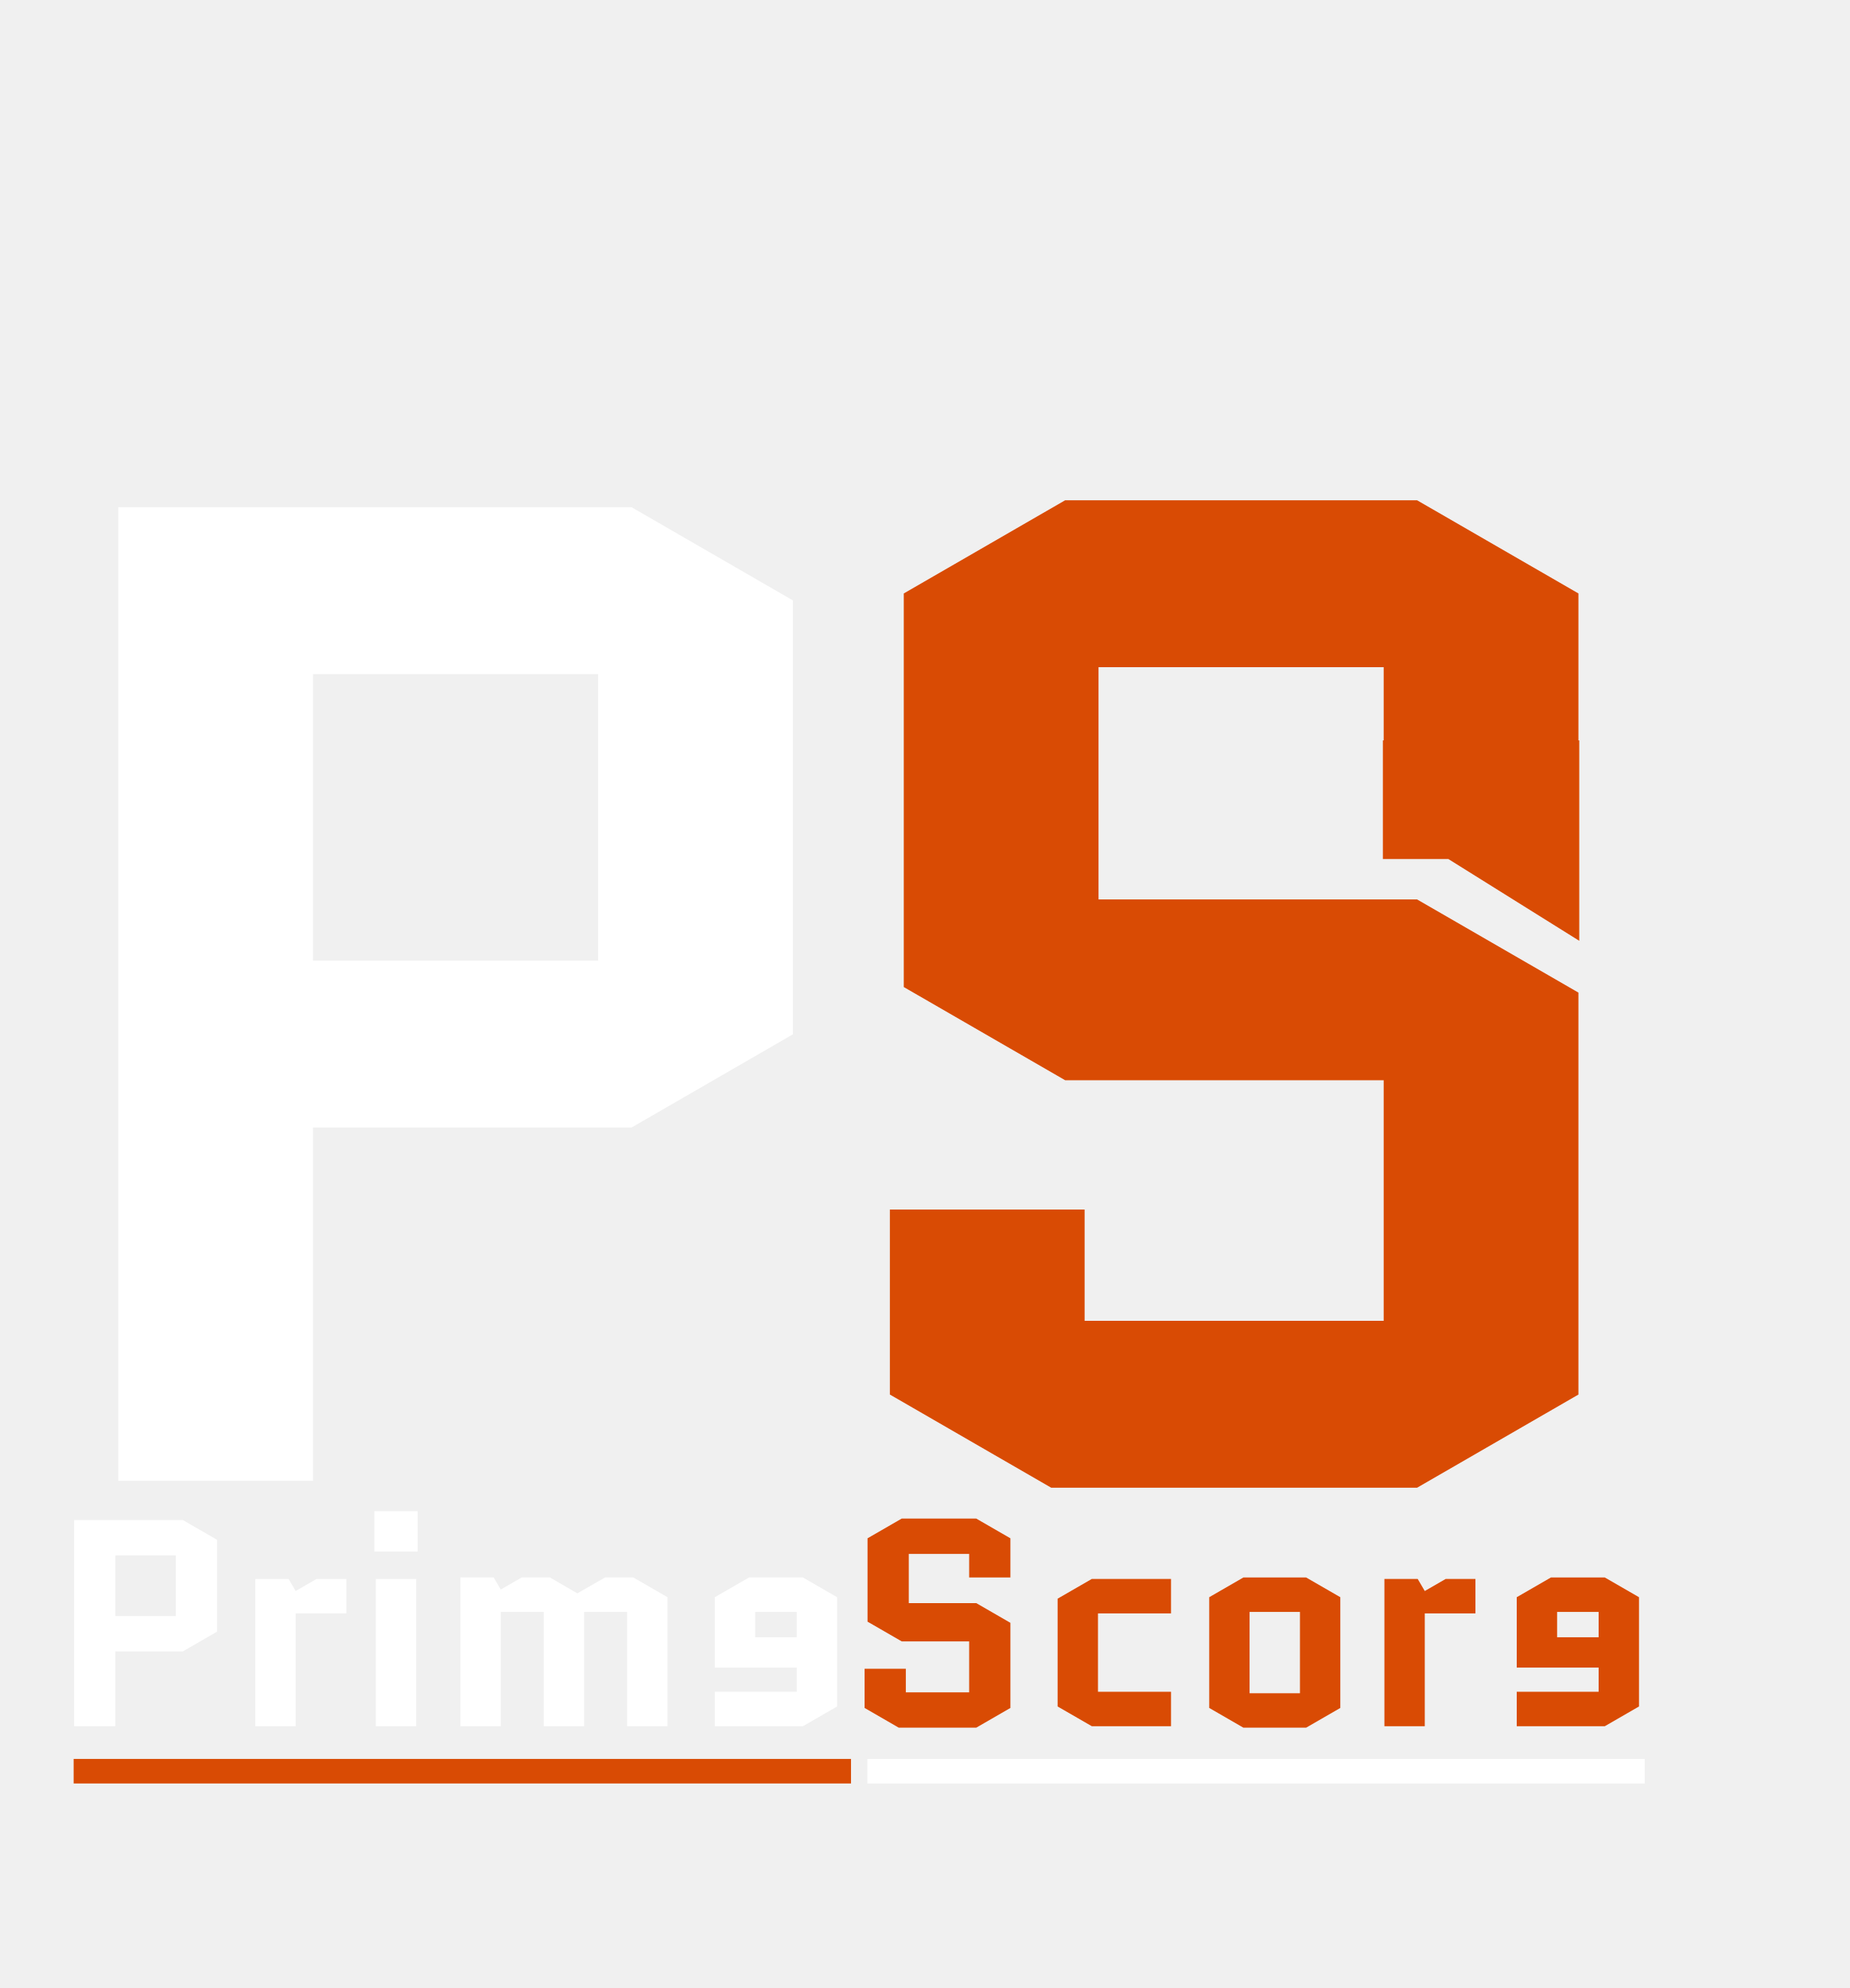
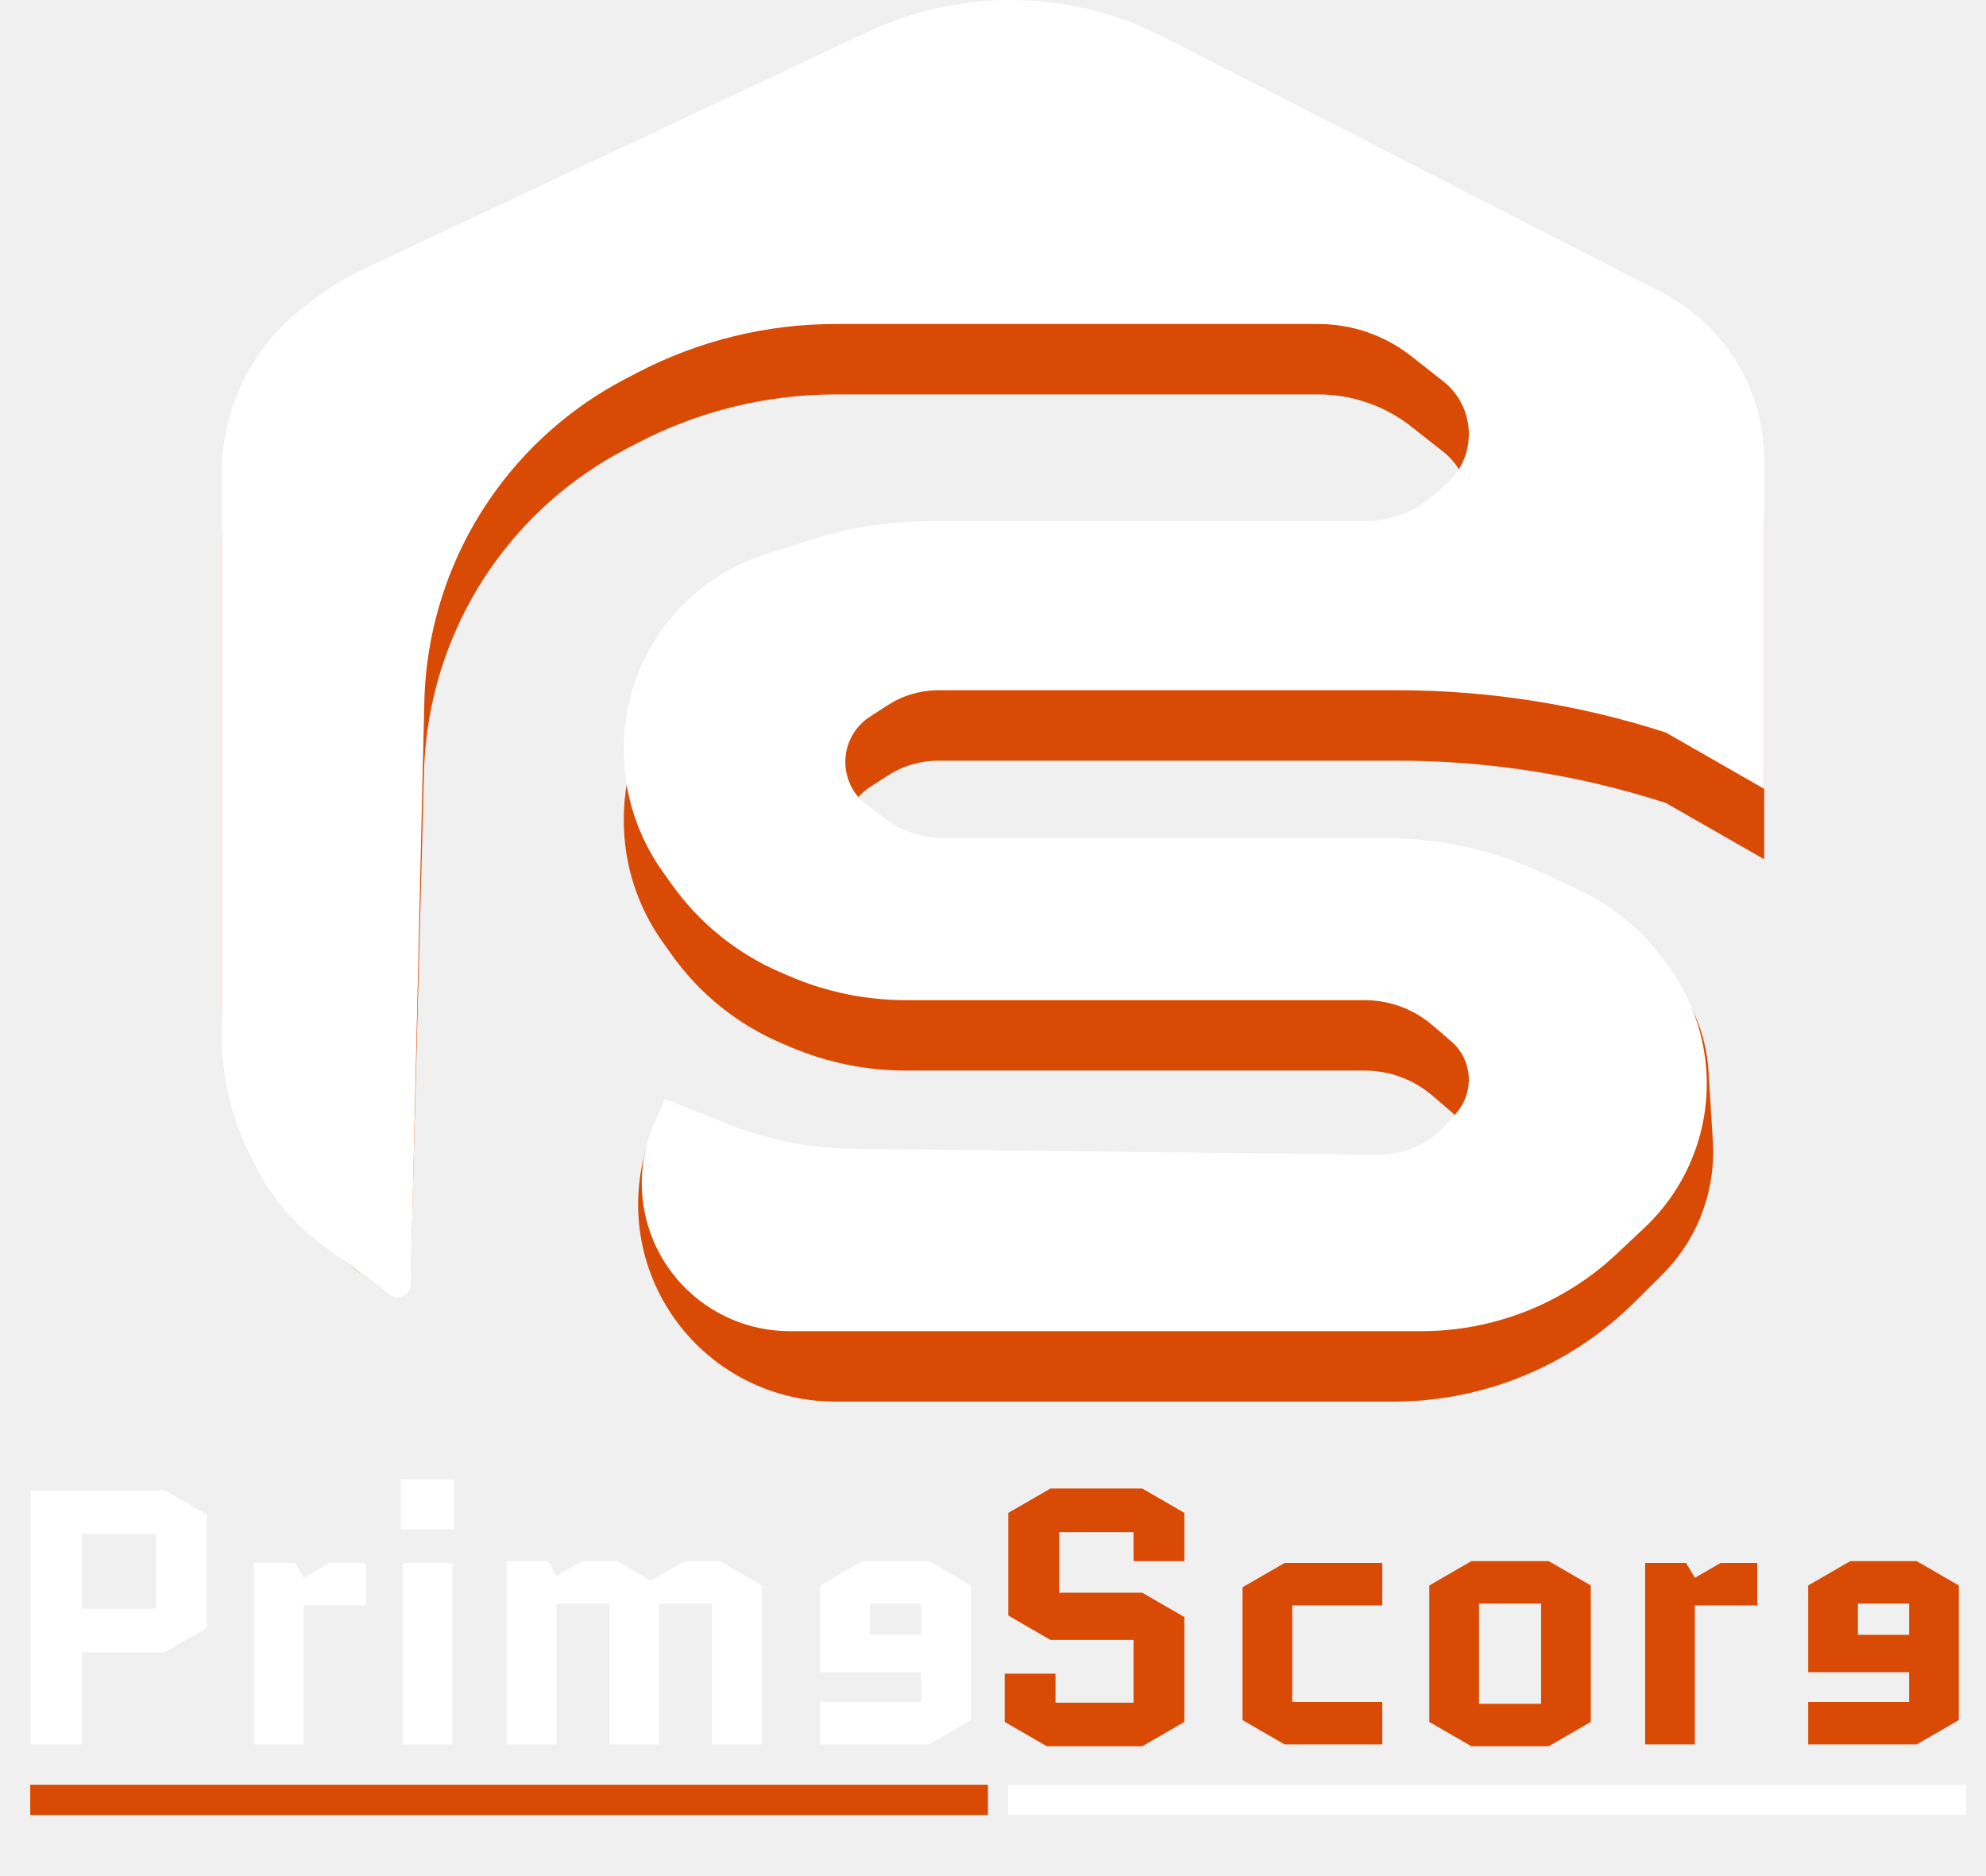
- <svg xmlns="http://www.w3.org/2000/svg" width="226" height="243" viewBox="0 0 226 243" fill="none">
-   <path d="M9.06 211V185.8H22.344L26.52 188.212V199.444L22.344 201.856H14.1V211H9.06ZM14.1 190.12V197.536H21.48V190.12H14.1ZM42.324 197.212H36.132V211H31.2V193H35.268L36.132 194.476L38.688 193H42.324V197.212ZM50.862 193V211H45.931V193H50.862ZM45.751 189.652V184.72H51.042V189.652H45.751ZM81.574 195.232V211H76.642V197.032H71.386V211H66.454V197.032H61.198V211H56.266V192.82H60.334L61.198 194.296L63.754 192.82H67.21L70.558 194.764L73.942 192.82H77.398L81.574 195.232Z" fill="white" />
-   <path d="M106.021 198.22V188.032L110.197 185.62H119.305L123.481 188.032V192.82H118.441V189.94H111.061V195.952H119.305L123.481 198.364V208.768L119.305 211.18H109.837L105.661 208.768V203.98H110.701V206.86H118.441V200.632H110.197L106.021 198.22ZM134.183 197.212V206.788H143.111V211H133.427L129.251 208.588V195.412L133.427 193H143.111V197.212H134.183ZM163.798 208.768L159.622 211.18H151.954L147.778 208.768V195.232L151.954 192.82H159.622L163.798 195.232V208.768ZM152.71 197.032V206.968H158.866V197.032H152.71ZM180.312 197.212H174.12V211H169.188V193H173.256L174.12 194.476L176.676 193H180.312V197.212Z" fill="#D94B04" />
-   <path d="M185.36 206.788V211H196.124L200.3 208.588V195.232L196.124 192.82H189.536L185.36 195.232V203.836H195.368V206.788H185.36ZM195.368 197.032V200.128H190.292V197.032H195.368Z" fill="#D94B04" />
-   <path d="M87.36 206.788V211H98.124L102.3 208.588V195.232L98.124 192.82H91.536L87.36 195.232V203.836H97.368V206.788H87.36ZM97.368 197.032V200.128H92.292V197.032H97.368Z" fill="white" />
-   <path d="M9 218V215H104V218H9Z" fill="#D94B04" />
-   <rect x="106" y="218" width="3" height="95" transform="rotate(-90 106 218)" fill="white" />
-   <path d="M14.45 181V62H77.18L96.9 73.39V126.43L77.18 137.82H38.25V181H14.45ZM38.25 82.4V117.42H73.1V82.4H38.25Z" fill="white" />
-   <path d="M110.45 120.65V72.54L130.17 61.15H173.18L192.9 72.54V95.15H169.1V81.55H134.25V109.94H173.18L192.9 121.33V170.46L173.18 181.85H128.47L108.75 170.46V147.85H132.55V161.45H169.1V132.04H130.17L110.45 120.65Z" fill="#D94B04" />
-   <path d="M187.5 96V105.076L179.915 100.336L178.577 99.5H174.5V96H187.5Z" stroke="#D94B04" stroke-width="11" />
+ <svg xmlns="http://www.w3.org/2000/svg" width="197" height="186" viewBox="0 0 197 186" fill="none">
+   <path d="M3.06 173V147.8H16.344L20.52 150.212V161.444L16.344 163.856H8.1V173H3.06ZM8.1 152.12V159.536H15.48V152.12H8.1ZM36.324 159.212H30.132V173H25.2V155H29.268L30.132 156.476L32.688 155H36.324V159.212ZM44.862 155V173H39.931V155H44.862ZM39.751 151.652V146.72H45.042V151.652H39.751ZM75.574 157.232V173H70.642V159.032H65.386V173H60.454V159.032H55.198V173H50.266V154.82H54.334L55.198 156.296L57.754 154.82H61.21L64.558 156.764L67.942 154.82H71.398L75.574 157.232Z" fill="white" />
+   <path d="M100.021 160.22V150.032L104.197 147.62H113.305L117.481 150.032V154.82H112.441V151.94H105.061V157.952H113.305L117.481 160.364V170.768L113.305 173.18H103.837L99.661 170.768V165.98H104.701V168.86H112.441V162.632H104.197L100.021 160.22ZM128.183 159.212V168.788H137.111V173H127.427L123.251 170.588V157.412L127.427 155H137.111V159.212H128.183ZM157.798 170.768L153.622 173.18H145.954L141.778 170.768V157.232L145.954 154.82H153.622L157.798 157.232V170.768ZM146.71 159.032V168.968H152.866V159.032H146.71ZM174.312 159.212H168.12V173H163.188V155H167.256L168.12 156.476L170.676 155H174.312V159.212Z" fill="#D94B04" />
+   <path d="M179.36 168.788V173H190.124L194.3 170.588V157.232L190.124 154.82H183.536L179.36 157.232V165.836H189.368V168.788H179.36ZM189.368 159.032V162.128H184.292V159.032H189.368Z" fill="#D94B04" />
+   <path d="M81.36 168.788V173H92.124L96.3 170.588V157.232L92.124 154.82H85.536L81.36 157.232V165.836H91.368V168.788H81.36ZM91.368 159.032V162.128H86.292V159.032H91.368Z" fill="white" />
+   <path d="M3 180L3 177H98V180H3Z" fill="#D94B04" />
+   <rect x="100" y="180" width="3" height="95" transform="rotate(-90 100 180)" fill="white" />
+   <mask id="path-6-inside-1_2032_61" fill="white">
+     <path d="M42.057 76.569L40.725 126.859C40.721 127.035 40.685 127.21 40.621 127.375C40.258 128.311 39.11 128.653 38.293 128.069L35.021 125.729C26.823 119.572 22 109.918 22 99.665V53.889C22 51.508 22.411 49.146 23.214 46.906C24.547 43.187 26.916 39.928 30.043 37.513L31.176 36.638C32.65 35.499 34.244 34.525 35.929 33.732L86.078 10.148C90.507 8.065 95.341 6.985 100.235 6.985C105.513 6.985 110.716 8.241 115.412 10.649L164.83 35.988C168.769 38.007 171.864 41.358 173.565 45.445C174.512 47.722 175 50.164 175 52.631V85.216L165.313 79.673C165.26 79.643 165.205 79.619 165.148 79.6C156.577 76.842 147.628 75.437 138.624 75.437H93.073C91.303 75.437 89.57 75.947 88.082 76.905L86.304 78.049C84.775 79.034 83.851 80.727 83.851 82.545C83.851 84.227 84.642 85.81 85.987 86.82L87.754 88.148C89.447 89.418 91.506 90.106 93.622 90.106H145.702L155.145 91.163C160.884 91.805 165.845 95.461 168.157 100.753C168.915 102.489 169.363 104.344 169.478 106.235L169.906 113.201C170.045 115.476 169.73 117.757 168.977 119.909C168.121 122.36 166.719 124.584 164.877 126.414L162.138 129.136C155.781 135.454 147.182 139 138.219 139H108.266H92.803H82.848C76.128 139 69.879 135.549 66.3 129.861C63.006 124.625 62.384 118.138 64.624 112.371L65.764 109.436C65.84 109.239 66.107 109.212 66.221 109.389L71.336 117.291C71.801 118.009 72.477 118.565 73.271 118.883C76.498 120.176 79.938 120.859 83.415 120.898L136.729 121.492C139.325 121.521 141.803 120.412 143.51 118.458L144.462 117.369C145.262 116.454 145.702 115.28 145.702 114.066C145.702 112.601 145.063 111.21 143.952 110.256L142.097 108.664C140.222 107.055 137.833 106.171 135.363 106.171H89.844C85.89 106.171 81.977 105.367 78.343 103.807L77.457 103.427C73.123 101.567 69.383 98.551 66.647 94.708L65.717 93.403C63.22 89.895 61.878 85.696 61.878 81.39V81.191C61.878 76.142 63.769 71.276 67.178 67.552C69.57 64.939 72.608 63.001 75.987 61.932L80.639 60.461C84.386 59.276 88.292 58.673 92.222 58.673H135.363C137.833 58.673 140.222 57.789 142.097 56.18L143.383 55.076C144.855 53.812 145.702 51.969 145.702 50.029C145.702 47.99 144.766 46.063 143.164 44.802L140.001 42.313C137.368 40.242 134.115 39.116 130.764 39.116H82.893C76.038 39.116 69.284 40.773 63.208 43.948L62.031 44.563C56.588 47.407 51.933 51.552 48.481 56.631C44.475 62.525 42.245 69.445 42.057 76.569Z" />
+   </mask>
+   <path d="M40.725 126.859L84.71 128.024L84.71 128.023L40.725 126.859ZM42.057 76.569L-1.928 75.404V75.405L42.057 76.569ZM62.031 44.563L82.405 83.562L82.405 83.562L62.031 44.563ZM63.208 43.948L42.834 4.949L42.834 4.949L63.208 43.948ZM140.001 42.313L112.794 76.894L112.794 76.894L140.001 42.313ZM143.164 44.802L170.37 10.221L170.37 10.221L143.164 44.802ZM143.383 55.076L172.039 88.465L172.04 88.465L143.383 55.076ZM142.097 56.18L113.44 22.791L113.44 22.791L142.097 56.18ZM80.639 60.461L67.373 18.509L67.373 18.509L80.639 60.461ZM75.987 61.932L89.252 103.885L89.252 103.885L75.987 61.932ZM65.717 93.403L101.56 67.882L101.56 67.882L65.717 93.403ZM66.647 94.708L30.804 120.229L30.804 120.229L66.647 94.708ZM77.457 103.427L94.809 62.993L94.809 62.993L77.457 103.427ZM78.343 103.807L60.992 144.241L60.992 144.241L78.343 103.807ZM142.097 108.664L170.753 75.276L170.753 75.276L142.097 108.664ZM143.952 110.256L172.608 76.868L172.608 76.868L143.952 110.256ZM144.462 117.369L111.33 88.416L111.33 88.416L144.462 117.369ZM143.51 118.458L176.643 147.411L176.643 147.41L143.51 118.458ZM136.729 121.492L137.22 77.495H137.22L136.729 121.492ZM83.415 120.898L82.924 164.895H82.924L83.415 120.898ZM162.138 129.136L193.154 160.345L193.154 160.345L162.138 129.136ZM164.877 126.414L133.861 95.205L133.861 95.205L164.877 126.414ZM155.145 91.163L150.25 134.89L150.25 134.89L155.145 91.163ZM145.702 90.106L150.597 46.379L148.157 46.106H145.702V90.106ZM87.754 88.148L61.332 123.331L61.332 123.331L87.754 88.148ZM85.987 86.82L112.409 51.637L112.409 51.637L85.987 86.82ZM86.304 78.049L62.488 41.052L62.488 41.052L86.304 78.049ZM88.082 76.905L111.897 113.902L111.897 113.902L88.082 76.905ZM165.313 79.673L143.457 117.861L143.461 117.863L165.313 79.673ZM175 85.216L153.148 123.406L219 161.086V85.216H175ZM164.83 35.988L144.755 75.141L144.755 75.141L164.83 35.988ZM115.412 10.649L135.488 -28.504L135.488 -28.504L115.412 10.649ZM86.078 10.148L67.353 -29.669L67.353 -29.669L86.078 10.148ZM35.929 33.732L17.204 -6.084L17.204 -6.084L35.929 33.732ZM31.176 36.638L4.278 1.816L4.278 1.816L31.176 36.638ZM30.043 37.513L56.94 72.334L56.94 72.334L30.043 37.513ZM35.021 125.729L8.599 160.912L9.008 161.219L9.424 161.517L35.021 125.729ZM38.293 128.069L63.89 92.281L63.89 92.281L38.293 128.069ZM71.336 117.291L34.399 141.2L34.399 141.2L71.336 117.291ZM66.221 109.389L103.158 85.48L103.158 85.48L66.221 109.389ZM65.764 109.436L24.749 93.506L24.749 93.506L65.764 109.436ZM64.624 112.371L105.639 128.301L105.639 128.301L64.624 112.371ZM169.906 113.201L125.988 115.894V115.894L169.906 113.201ZM169.478 106.235L213.396 103.542L213.396 103.541L169.478 106.235ZM66.3 129.861L103.542 106.429L103.542 106.429L66.3 129.861ZM73.271 118.883L56.911 159.729L56.911 159.729L73.271 118.883ZM40.621 127.375L-0.394 111.445L-0.394 111.445L40.621 127.375ZM23.214 46.906L-18.205 32.057L-18.205 32.057L23.214 46.906ZM173.565 45.445L214.188 28.541L214.188 28.541L173.565 45.445ZM165.148 79.6L178.631 37.717L178.628 37.716L165.148 79.6ZM168.157 100.753L208.476 83.137V83.137L168.157 100.753ZM67.178 67.552L34.723 37.842L34.723 37.842L67.178 67.552ZM48.481 56.631L12.091 31.898L12.091 31.898L48.481 56.631ZM168.977 119.909L210.513 134.427L210.513 134.427L168.977 119.909ZM40.725 126.859L84.71 128.023L86.041 77.734L42.057 76.569L-1.928 75.405L-3.259 125.694L40.725 126.859ZM62.031 44.563L82.405 83.562L83.582 82.946L63.208 43.948L42.834 4.949L41.656 5.564L62.031 44.563ZM82.893 39.116V83.116H130.764V39.116V-4.884H82.893V39.116ZM140.001 42.313L112.794 76.894L115.957 79.382L143.164 44.802L170.37 10.221L167.207 7.733L140.001 42.313ZM143.383 55.076L114.726 21.688L113.44 22.791L142.097 56.18L170.753 89.569L172.039 88.465L143.383 55.076ZM135.363 58.673V14.673H92.222V58.673V102.673H135.363V58.673ZM80.639 60.461L67.373 18.509L62.721 19.98L75.987 61.932L89.252 103.885L93.904 102.414L80.639 60.461ZM61.878 81.191H17.878V81.39H61.878H105.878V81.191H61.878ZM65.717 93.403L29.875 118.923L30.804 120.229L66.647 94.708L102.489 69.188L101.56 67.882L65.717 93.403ZM77.457 103.427L60.105 143.861L60.992 144.241L78.343 103.807L95.695 63.373L94.809 62.993L77.457 103.427ZM89.844 106.171V150.171H135.363V106.171V62.171H89.844V106.171ZM142.097 108.664L113.44 142.053L115.295 143.645L143.952 110.256L172.608 76.868L170.753 75.276L142.097 108.664ZM144.462 117.369L111.33 88.416L110.378 89.506L143.51 118.458L176.643 147.41L177.595 146.321L144.462 117.369ZM136.729 121.492L137.22 77.495L83.905 76.901L83.415 120.898L82.924 164.895L136.239 165.489L136.729 121.492ZM82.848 139V183H92.803V139V95H82.848V139ZM92.803 139V183H108.266V139V95H92.803V139ZM108.266 139V183H138.219V139V95H108.266V139ZM162.138 129.136L193.154 160.345L195.893 157.624L164.877 126.414L133.861 95.205L131.123 97.927L162.138 129.136ZM155.145 91.163L160.04 47.436L150.597 46.379L145.702 90.106L140.807 133.832L150.25 134.89L155.145 91.163ZM145.702 90.106V46.106H93.622V90.106V134.106H145.702V90.106ZM87.754 88.148L114.177 52.965L112.409 51.637L85.987 86.82L59.565 122.003L61.332 123.331L87.754 88.148ZM86.304 78.049L110.119 115.047L111.897 113.902L88.082 76.905L64.266 39.907L62.488 41.052L86.304 78.049ZM93.073 75.437V119.437H138.624V75.437V31.437H93.073V75.437ZM165.313 79.673L143.461 117.863L153.148 123.406L175 85.216L196.852 47.026L187.164 41.483L165.313 79.673ZM175 85.216H219V52.631H175H131V85.216H175ZM164.83 35.988L184.906 -3.166L135.488 -28.504L115.412 10.649L95.337 49.803L144.755 75.141L164.83 35.988ZM86.078 10.148L67.353 -29.669L17.204 -6.084L35.929 33.732L54.654 73.549L104.803 49.964L86.078 10.148ZM31.176 36.638L4.278 1.816L3.145 2.692L30.043 37.513L56.94 72.334L58.074 71.459L31.176 36.638ZM22 53.889H-22V99.665H22H66V53.889H22ZM35.021 125.729L9.424 161.517L12.696 163.857L38.293 128.069L63.89 92.281L60.618 89.94L35.021 125.729ZM71.336 117.291L108.274 93.382L103.158 85.48L66.221 109.389L29.284 133.298L34.399 141.2L71.336 117.291ZM65.764 109.436L24.749 93.506L23.608 96.442L64.624 112.371L105.639 128.301L106.779 125.365L65.764 109.436ZM169.906 113.201L213.823 110.508L213.396 103.542L169.478 106.235L125.561 108.928L125.988 115.894L169.906 113.201ZM64.624 112.371L23.608 96.442C16.328 115.187 18.35 136.272 29.058 153.292L66.3 129.861L103.542 106.429C107.662 112.977 108.44 121.089 105.639 128.301L64.624 112.371ZM73.271 118.883L89.63 78.038C97.282 81.102 103.795 86.463 108.273 93.382L71.336 117.291L34.399 141.2C39.807 149.555 47.672 156.028 56.911 159.729L73.271 118.883ZM38.293 128.069L12.696 163.857C36.876 181.152 70.874 171.015 81.637 143.304L40.621 127.375L-0.394 111.445C9.641 85.606 41.343 76.154 63.89 92.281L38.293 128.069ZM22 99.665H-22C-22 123.757 -10.665 146.445 8.599 160.912L35.021 125.729L61.444 90.546C64.312 92.7 66 96.078 66 99.665H22ZM23.214 46.906L-18.205 32.057C-20.716 39.062 -22 46.447 -22 53.889H22H66C66 56.569 65.537 59.23 64.633 61.754L23.214 46.906ZM30.043 37.513L3.145 2.692C-6.629 10.242 -14.037 20.431 -18.205 32.057L23.214 46.906L64.633 61.754C63.131 65.943 60.462 69.614 56.94 72.334L30.043 37.513ZM35.929 33.732L17.204 -6.084C12.621 -3.929 8.287 -1.28 4.278 1.816L31.176 36.638L58.074 71.459C57.014 72.278 55.867 72.979 54.654 73.549L35.929 33.732ZM100.235 6.985V-37.015C88.867 -37.015 77.64 -34.507 67.353 -29.669L86.078 10.148L104.803 49.964C103.374 50.636 101.814 50.985 100.235 50.985V6.985ZM115.412 10.649L135.488 -28.504C124.578 -34.098 112.495 -37.015 100.235 -37.015V6.985V50.985C98.532 50.985 96.853 50.58 95.337 49.803L115.412 10.649ZM173.565 45.445L214.188 28.541C208.487 14.84 198.111 3.605 184.906 -3.166L164.83 35.988L144.755 75.141C139.427 72.409 135.241 67.877 132.941 62.349L173.565 45.445ZM175 52.631H219C219 44.362 217.365 36.175 214.188 28.541L173.565 45.445L132.941 62.349C131.66 59.269 131 55.967 131 52.631H175ZM165.148 79.6L151.665 121.484C148.816 120.567 146.064 119.354 143.457 117.861L165.313 79.673L187.169 41.485C184.456 39.933 181.595 38.671 178.631 37.717L165.148 79.6ZM138.624 75.437V119.437C143.052 119.437 147.453 120.128 151.667 121.485L165.148 79.6L178.628 37.716C165.701 33.556 152.204 31.437 138.624 31.437V75.437ZM88.082 76.905L111.897 113.902C106.284 117.516 99.749 119.437 93.073 119.437V75.437V31.437C82.857 31.437 72.856 34.378 64.266 39.907L88.082 76.905ZM83.851 82.545H127.851C127.851 95.689 121.172 107.932 110.119 115.047L86.304 78.049L62.488 41.052C48.378 50.135 39.851 65.765 39.851 82.545H83.851ZM85.987 86.82L112.409 51.637C122.131 58.938 127.851 70.387 127.851 82.545H83.851H39.851C39.851 98.066 47.154 112.683 59.565 122.003L85.987 86.82ZM93.622 90.106V46.106C101.036 46.106 108.249 48.513 114.177 52.964L87.754 88.148L61.332 123.331C70.645 130.324 81.976 134.106 93.622 134.106V90.106ZM168.157 100.753L208.476 83.137C199.869 63.437 181.405 49.828 160.04 47.436L155.145 91.163L150.25 134.89C140.364 133.783 131.82 127.485 127.837 118.37L168.157 100.753ZM168.157 100.753L127.837 118.37C126.531 115.38 125.761 112.184 125.561 108.928L169.478 106.235L213.396 103.541C212.964 96.504 211.299 89.598 208.476 83.137L168.157 100.753ZM82.848 139V95C91.252 95 99.067 99.316 103.542 106.429L66.3 129.861L29.058 153.292C40.691 171.781 61.004 183 82.848 183V139ZM66.221 109.389L103.158 85.48C83.535 55.164 37.823 59.844 24.749 93.506L65.764 109.436L106.779 125.366C93.858 158.635 48.679 163.26 29.284 133.298L66.221 109.389ZM83.415 120.898L83.905 76.901C85.867 76.922 87.809 77.308 89.63 78.038L73.271 118.883L56.911 159.729C65.188 163.044 74.008 164.796 82.924 164.895L83.415 120.898ZM143.51 118.458L110.378 89.505C117.138 81.769 126.947 77.38 137.22 77.495L136.729 121.492L136.239 165.489C151.703 165.662 166.467 159.055 176.643 147.411L143.51 118.458ZM145.702 114.066H101.702C101.702 104.632 105.123 95.519 111.33 88.416L144.462 117.369L177.595 146.321C185.4 137.388 189.702 125.928 189.702 114.066H145.702ZM143.952 110.256L115.295 143.645C106.667 136.24 101.702 125.436 101.702 114.066H145.702H189.702C189.702 99.767 183.459 86.181 172.608 76.868L143.952 110.256ZM135.363 106.171V150.171C127.32 150.171 119.543 147.291 113.44 142.053L142.097 108.664L170.753 75.276C160.901 66.82 148.347 62.171 135.363 62.171V106.171ZM78.343 103.807L60.992 144.241C70.108 148.154 79.924 150.171 89.844 150.171V106.171V62.171C91.856 62.171 93.847 62.58 95.695 63.373L78.343 103.807ZM66.647 94.708L30.804 120.229C38.22 130.644 48.356 138.819 60.105 143.861L77.457 103.427L94.809 62.993C97.889 64.315 100.546 66.457 102.489 69.187L66.647 94.708ZM61.878 81.39H17.878C17.878 94.844 22.071 107.964 29.875 118.923L65.717 93.403L101.56 67.882C104.368 71.826 105.878 76.548 105.878 81.39H61.878ZM67.178 67.552L34.723 37.842C23.888 49.678 17.878 65.144 17.878 81.191H61.878H105.878C105.878 87.141 103.649 92.874 99.632 97.263L67.178 67.552ZM75.987 61.932L62.721 19.98C51.983 23.375 42.328 29.535 34.723 37.842L67.178 67.552L99.632 97.263C96.813 100.342 93.233 102.626 89.252 103.885L75.987 61.932ZM92.222 58.673V14.673C83.792 14.673 75.411 15.967 67.373 18.509L80.639 60.461L93.904 102.414C93.36 102.586 92.793 102.673 92.222 102.673V58.673ZM142.097 56.18L113.44 22.791C119.543 17.553 127.32 14.673 135.363 14.673V58.673V102.673C148.347 102.673 160.901 98.025 170.753 89.568L142.097 56.18ZM145.702 50.029H101.702C101.702 39.135 106.459 28.783 114.726 21.688L143.383 55.076L172.04 88.465C183.251 78.842 189.702 64.804 189.702 50.029H145.702ZM143.164 44.802L115.957 79.382C106.956 72.301 101.702 61.482 101.702 50.029H145.702H189.702C189.702 34.498 182.576 19.825 170.37 10.221L143.164 44.802ZM130.764 39.116V83.116C124.246 83.116 117.917 80.924 112.794 76.894L140.001 42.313L167.207 7.733C156.818 -0.441 143.983 -4.884 130.764 -4.884V39.116ZM63.208 43.948L83.582 82.946C83.37 83.058 83.133 83.116 82.893 83.116V39.116V-4.884C68.942 -4.884 55.199 -1.511 42.834 4.949L63.208 43.948ZM48.481 56.631L84.872 81.364C84.243 82.289 83.396 83.044 82.405 83.562L62.031 44.563L41.657 5.564C29.78 11.769 19.623 20.816 12.091 31.898L48.481 56.631ZM164.877 126.414L195.893 157.624C202.459 151.098 207.458 143.166 210.513 134.427L168.977 119.909L127.442 105.391C128.783 101.553 130.978 98.07 133.861 95.205L164.877 126.414ZM42.057 76.569L86.041 77.734C86.007 79.031 85.601 80.291 84.872 81.364L48.481 56.631L12.091 31.898C3.349 44.759 -1.516 59.859 -1.928 75.404L42.057 76.569ZM138.219 139V183C158.804 183 178.553 174.856 193.154 160.345L162.138 129.136L131.123 97.927C133.009 96.052 135.56 95 138.219 95V139ZM168.977 119.909L210.513 134.427C213.195 126.753 214.321 118.622 213.823 110.508L169.906 113.201L125.988 115.894C125.77 112.331 126.264 108.76 127.442 105.391L168.977 119.909ZM40.725 126.859L-3.259 125.694C-3.13 120.815 -2.161 115.995 -0.394 111.445L40.621 127.375L81.636 143.304C83.532 138.425 84.571 133.255 84.71 128.024L40.725 126.859Z" fill="#D94B04" mask="url(#path-6-inside-1_2032_61)" />
+   <mask id="path-8-inside-2_2032_61" fill="white">
+     <path d="M42.091 69.615L40.745 127.391C40.729 128.039 40.237 128.576 39.593 128.647C39.27 128.683 38.945 128.596 38.683 128.403L32.036 123.514C29.184 121.415 26.869 118.671 25.281 115.505L24.828 114.601C22.968 110.895 22 106.805 22 102.659V46.904C22 44.523 22.411 42.161 23.214 39.921C24.547 36.202 26.916 32.943 30.043 30.528L31.176 29.653C32.65 28.514 34.244 27.54 35.929 26.747L86.078 3.163C90.507 1.08 95.341 0 100.235 0C105.513 0 110.716 1.256 115.412 3.664L164.83 29.003C168.769 31.022 171.864 34.373 173.565 38.46C174.512 40.737 175 43.179 175 45.646V78.231L165.313 72.688C165.26 72.658 165.205 72.634 165.148 72.615C156.577 69.857 147.628 68.452 138.624 68.452H93.073C91.303 68.452 89.57 68.962 88.082 69.92L86.304 71.064C84.775 72.049 83.851 73.742 83.851 75.56C83.851 77.242 84.642 78.825 85.987 79.835L87.754 81.163C89.447 82.433 91.506 83.121 93.622 83.121H137.468C142.89 83.121 148.245 84.321 153.148 86.636L156.687 88.306C160.154 89.943 163.135 92.457 165.332 95.6L165.762 96.216C168.067 99.513 169.303 103.439 169.303 107.462C169.303 112.878 167.065 118.054 163.119 121.763L160.385 124.333C155.135 129.268 148.202 132.015 140.997 132.015H108.266H92.803H78.335C74.322 132.015 70.483 130.371 67.714 127.466C63.677 123.231 62.541 117.003 64.824 111.616L65.875 109.134C65.915 109.04 66.023 108.995 66.118 109.033L72.05 111.41L72.251 111.49C76.153 113.053 80.31 113.878 84.513 113.925L136.729 114.507C139.325 114.536 141.803 113.427 143.51 111.473L144.462 110.384C145.262 109.469 145.702 108.295 145.702 107.081C145.702 105.616 145.063 104.225 143.952 103.272L142.097 101.679C140.222 100.07 137.833 99.186 135.363 99.186H89.844C85.89 99.186 81.977 98.382 78.343 96.822L77.457 96.442C73.123 94.582 69.383 91.566 66.647 87.723L65.717 86.418C63.22 82.91 61.878 78.711 61.878 74.405V74.206C61.878 69.157 63.769 64.291 67.178 60.567C69.57 57.954 72.608 56.016 75.987 54.947L80.639 53.476C84.386 52.291 88.292 51.688 92.222 51.688H135.363C137.833 51.688 140.222 50.804 142.097 49.195L143.383 48.091C144.855 46.828 145.702 44.984 145.702 43.044C145.702 41.005 144.766 39.078 143.164 37.817L140.001 35.328C137.368 33.257 134.115 32.131 130.764 32.131H82.893C76.038 32.131 69.284 33.788 63.208 36.963L62.004 37.592C56.579 40.426 51.939 44.559 48.498 49.622C44.482 55.53 42.257 62.473 42.091 69.615Z" />
+   </mask>
+   <path d="M40.745 127.391L-3.244 126.366L-3.244 126.366L40.745 127.391ZM42.091 69.615L86.079 70.64V70.64L42.091 69.615ZM62.004 37.592L82.378 76.59L82.379 76.59L62.004 37.592ZM63.208 36.963L42.834 -2.036L42.834 -2.036L63.208 36.963ZM140.001 35.328L112.794 69.909L112.794 69.909L140.001 35.328ZM143.164 37.817L115.957 72.397L115.957 72.397L143.164 37.817ZM143.383 48.091L114.726 14.703V14.703L143.383 48.091ZM142.097 49.195L170.753 82.584L170.753 82.584L142.097 49.195ZM80.639 53.476L93.904 95.429L93.904 95.429L80.639 53.476ZM75.987 54.947L62.721 12.995V12.995L75.987 54.947ZM65.717 86.418L29.875 111.938L29.875 111.939L65.717 86.418ZM66.647 87.723L102.489 62.203L102.489 62.202L66.647 87.723ZM77.457 96.442L60.105 136.876L60.105 136.876L77.457 96.442ZM78.343 96.822L95.695 56.388L95.695 56.388L78.343 96.822ZM142.097 101.679L170.754 68.291L170.753 68.291L142.097 101.679ZM143.952 103.272L115.295 136.66L115.295 136.66L143.952 103.272ZM144.462 110.384L177.595 139.336L177.595 139.336L144.462 110.384ZM143.51 111.473L110.378 82.52L110.378 82.521L143.51 111.473ZM136.729 114.507L137.22 70.51H137.22L136.729 114.507ZM84.513 113.925L84.023 157.922H84.023L84.513 113.925ZM160.385 124.333L130.248 92.274L130.248 92.274L160.385 124.333ZM163.119 121.763L193.255 153.823L193.255 153.823L163.119 121.763ZM165.762 96.216L201.824 71.006L201.824 71.006L165.762 96.216ZM165.332 95.6L201.394 70.39L201.394 70.39L165.332 95.6ZM156.687 88.306L137.904 128.095L137.904 128.095L156.687 88.306ZM153.148 86.636L171.931 46.846L171.931 46.846L153.148 86.636ZM87.754 81.163L61.332 116.346L61.332 116.346L87.754 81.163ZM85.987 79.835L112.409 44.652L112.409 44.652L85.987 79.835ZM86.304 71.064L62.488 34.067L62.488 34.067L86.304 71.064ZM88.082 69.92L111.897 106.918L111.897 106.917L88.082 69.92ZM165.313 72.688L187.164 34.498L187.16 34.495L165.313 72.688ZM175 78.231L153.148 116.421L219 154.101V78.231H175ZM164.83 29.003L144.755 68.156L144.755 68.156L164.83 29.003ZM115.412 3.664L95.337 42.818L95.337 42.818L115.412 3.664ZM86.078 3.163L67.353 -36.654L67.353 -36.654L86.078 3.163ZM35.929 26.747L54.654 66.564L54.654 66.564L35.929 26.747ZM31.176 29.653L58.074 64.474L58.074 64.474L31.176 29.653ZM30.043 30.528L3.145 -4.293L3.145 -4.293L30.043 30.528ZM24.828 114.601L-14.501 134.331H-14.501L24.828 114.601ZM25.281 115.505L-14.048 135.235L-14.048 135.235L25.281 115.505ZM32.036 123.514L5.963 158.956L5.963 158.956L32.036 123.514ZM38.683 128.403L64.757 92.961L64.757 92.961L38.683 128.403ZM72.251 111.49L55.891 152.335L55.891 152.335L72.251 111.49ZM72.05 111.41L88.41 70.564L88.41 70.564L72.05 111.41ZM66.118 109.033L49.756 149.878L49.758 149.879L66.118 109.033ZM65.875 109.134L25.362 91.968L25.361 91.969L65.875 109.134ZM64.824 111.616L105.337 128.781L105.337 128.781L64.824 111.616ZM67.714 127.466L99.562 97.106L99.562 97.106L67.714 127.466ZM39.593 128.647L34.748 84.915L34.747 84.915L39.593 128.647ZM23.214 39.921L-18.205 25.072L-18.205 25.072L23.214 39.921ZM173.565 38.46L214.188 21.556L214.188 21.556L173.565 38.46ZM165.148 72.615L178.631 30.732L178.628 30.731L165.148 72.615ZM67.178 60.567L99.632 90.278L99.632 90.278L67.178 60.567ZM48.498 49.622L84.888 74.355L84.888 74.355L48.498 49.622ZM40.745 127.391L84.733 128.416L86.079 70.64L42.091 69.615L-1.897 68.59L-3.244 126.366L40.745 127.391ZM62.004 37.592L82.379 76.59L83.582 75.961L63.208 36.963L42.834 -2.036L41.63 -1.407L62.004 37.592ZM82.893 32.131V76.131H130.764V32.131V-11.869H82.893V32.131ZM140.001 35.328L112.794 69.909L115.957 72.397L143.164 37.817L170.37 3.236L167.207 0.748L140.001 35.328ZM143.383 48.091L114.726 14.703L113.44 15.806L142.097 49.195L170.753 82.584L172.04 81.48L143.383 48.091ZM135.363 51.688V7.688H92.222V51.688V95.688H135.363V51.688ZM80.639 53.476L67.373 11.524L62.721 12.995L75.987 54.947L89.252 96.9L93.904 95.429L80.639 53.476ZM61.878 74.206H17.878V74.405H61.878H105.878V74.206H61.878ZM65.717 86.418L29.875 111.939L30.804 113.244L66.647 87.723L102.489 62.202L101.56 60.897L65.717 86.418ZM77.457 96.442L60.105 136.876L60.992 137.257L78.343 96.822L95.695 56.388L94.809 56.008L77.457 96.442ZM89.844 99.186V143.186H135.363V99.186V55.186H89.844V99.186ZM142.097 101.679L113.44 135.068L115.295 136.66L143.952 103.272L172.608 69.883L170.754 68.291L142.097 101.679ZM144.462 110.384L111.33 81.431L110.378 82.52L143.51 111.473L176.643 140.425L177.595 139.336L144.462 110.384ZM136.729 114.507L137.22 70.51L85.004 69.928L84.513 113.925L84.023 157.922L136.239 158.504L136.729 114.507ZM78.335 132.015V176.015H92.803V132.015V88.015H78.335V132.015ZM92.803 132.015V176.015H108.266V132.015V88.015H92.803V132.015ZM108.266 132.015V176.015H140.997V132.015V88.015H108.266V132.015ZM160.385 124.333L190.521 156.393L193.255 153.823L163.119 121.763L132.982 89.704L130.248 92.274L160.385 124.333ZM165.762 96.216L201.824 71.006L201.394 70.39L165.332 95.6L129.27 120.81L129.7 121.426L165.762 96.216ZM156.687 88.306L175.47 48.516L171.931 46.846L153.148 86.636L134.366 126.425L137.904 128.095L156.687 88.306ZM137.468 83.121V39.121H93.622V83.121V127.121H137.468V83.121ZM87.754 81.163L114.177 45.98L112.409 44.652L85.987 79.835L59.565 115.018L61.332 116.346L87.754 81.163ZM86.304 71.064L110.119 108.062L111.897 106.918L88.082 69.92L64.266 32.922L62.488 34.067L86.304 71.064ZM93.073 68.452V112.452H138.624V68.452V24.452H93.073V68.452ZM165.313 72.688L143.461 110.878L153.148 116.421L175 78.231L196.852 40.041L187.164 34.498L165.313 72.688ZM175 78.231H219V45.646H175H131V78.231H175ZM164.83 29.003L184.906 -10.151L135.488 -35.489L115.412 3.664L95.337 42.818L144.755 68.156L164.83 29.003ZM86.078 3.163L67.353 -36.654L17.204 -13.069L35.929 26.747L54.654 66.564L104.803 42.979L86.078 3.163ZM31.176 29.653L4.279 -5.169L3.145 -4.293L30.043 30.528L56.94 65.349L58.074 64.474L31.176 29.653ZM22 46.904H-22V102.659H22H66V46.904H22ZM24.828 114.601L-14.501 134.331L-14.048 135.235L25.281 115.505L64.61 95.776L64.156 94.872L24.828 114.601ZM32.036 123.514L5.963 158.956L12.61 163.846L38.683 128.403L64.757 92.961L58.11 88.071L32.036 123.514ZM72.251 111.49L88.611 70.644L88.41 70.564L72.05 111.41L55.691 152.255L55.891 152.335L72.251 111.49ZM72.05 111.41L88.41 70.564L82.478 68.188L66.118 109.033L49.758 149.879L55.691 152.255L72.05 111.41ZM65.875 109.134L25.361 91.969L24.31 94.451L64.824 111.616L105.337 128.781L106.389 126.299L65.875 109.134ZM64.824 111.616L24.31 94.451C15.184 115.991 19.725 140.893 35.866 157.826L67.714 127.466L99.562 97.106C107.629 105.569 109.899 118.015 105.337 128.781L64.824 111.616ZM38.683 128.403L12.609 163.845C21.771 170.586 33.133 173.632 44.438 172.38L39.593 128.647L34.747 84.915C45.406 83.734 56.119 86.606 64.757 92.961L38.683 128.403ZM25.281 115.505L-14.048 135.235C-9.344 144.611 -2.487 152.74 5.963 158.956L32.036 123.514L58.11 88.071C60.855 90.09 63.082 92.731 64.61 95.776L25.281 115.505ZM22 102.659H-22C-22 113.656 -19.432 124.501 -14.501 134.331L24.828 114.601L64.156 94.872C65.369 97.289 66 99.955 66 102.659H22ZM23.214 39.921L-18.205 25.072C-20.716 32.077 -22 39.462 -22 46.904H22H66C66 49.584 65.537 52.245 64.633 54.769L23.214 39.921ZM30.043 30.528L3.145 -4.293C-6.629 3.257 -14.037 13.446 -18.205 25.072L23.214 39.921L64.633 54.769C63.131 58.958 60.462 62.629 56.94 65.349L30.043 30.528ZM35.929 26.747L17.204 -13.069C12.621 -10.914 8.287 -8.265 4.278 -5.169L31.176 29.653L58.074 64.474C57.014 65.293 55.867 65.994 54.654 66.564L35.929 26.747ZM100.235 0V-44C88.867 -44 77.64 -41.492 67.353 -36.654L86.078 3.163L104.803 42.979C103.374 43.651 101.814 44 100.235 44V0ZM115.412 3.664L135.488 -35.489C124.578 -41.083 112.495 -44 100.235 -44V0V44C98.532 44 96.853 43.595 95.337 42.818L115.412 3.664ZM173.565 38.46L214.188 21.556C208.487 7.855 198.111 -3.38 184.906 -10.151L164.83 29.003L144.755 68.156C139.427 65.424 135.241 60.892 132.941 55.364L173.565 38.46ZM175 45.646H219C219 37.377 217.365 29.19 214.188 21.556L173.565 38.46L132.941 55.364C131.66 52.284 131 48.981 131 45.646H175ZM165.148 72.615L151.665 114.499C148.809 113.579 146.062 112.366 143.466 110.881L165.313 72.688L187.16 34.495C184.459 32.95 181.601 31.688 178.631 30.732L165.148 72.615ZM138.624 68.452V112.452C143.052 112.452 147.453 113.143 151.667 114.5L165.148 72.615L178.628 30.731C165.701 26.571 152.204 24.452 138.624 24.452V68.452ZM88.082 69.92L111.897 106.917C106.284 110.531 99.749 112.452 93.073 112.452V68.452V24.452C82.857 24.452 72.856 27.393 64.266 32.922L88.082 69.92ZM83.851 75.56H127.851C127.851 88.704 121.172 100.948 110.119 108.062L86.304 71.064L62.488 34.067C48.378 43.15 39.851 58.78 39.851 75.56H83.851ZM85.987 79.835L112.409 44.652C122.131 51.953 127.851 63.402 127.851 75.56H83.851H39.851C39.851 91.081 47.154 105.698 59.565 115.018L85.987 79.835ZM93.622 83.121V39.121C101.036 39.121 108.249 41.528 114.177 45.979L87.754 81.163L61.332 116.346C70.645 123.339 81.976 127.121 93.622 127.121V83.121ZM153.148 86.636L171.931 46.846C161.154 41.759 149.385 39.121 137.468 39.121V83.121V127.121C136.395 127.121 135.336 126.883 134.366 126.425L153.148 86.636ZM165.332 95.6L201.394 70.39C194.805 60.965 185.869 53.425 175.469 48.516L156.687 88.306L137.904 128.095C134.44 126.461 131.464 123.949 129.27 120.81L165.332 95.6ZM169.303 107.462H213.303C213.303 94.421 209.296 81.695 201.824 71.006L165.762 96.216L129.7 121.426C126.838 117.332 125.303 112.457 125.303 107.462H169.303ZM78.335 132.015V88.015C86.356 88.015 94.027 91.3 99.562 97.106L67.714 127.466L35.866 157.826C46.939 169.442 62.287 176.015 78.335 176.015V132.015ZM66.118 109.033L82.479 68.189C60.138 59.239 34.748 69.814 25.362 91.968L65.875 109.134L106.388 126.3C97.081 148.266 71.907 158.751 49.756 149.878L66.118 109.033ZM84.513 113.925L85.004 69.928C86.24 69.942 87.463 70.184 88.611 70.644L72.251 111.49L55.891 152.335C64.842 155.921 74.381 157.815 84.023 157.922L84.513 113.925ZM143.51 111.473L110.378 82.521C117.138 74.784 126.947 70.395 137.22 70.51L136.729 114.507L136.239 158.504C151.703 158.677 166.467 152.071 176.643 140.425L143.51 111.473ZM145.702 107.081H101.702C101.702 97.647 105.123 88.534 111.33 81.431L144.462 110.384L177.595 139.336C185.4 130.403 189.702 118.943 189.702 107.081H145.702ZM143.952 103.272L115.295 136.66C106.667 129.255 101.702 118.451 101.702 107.081H145.702H189.702C189.702 92.782 183.459 79.196 172.608 69.883L143.952 103.272ZM135.363 99.186V143.186C127.32 143.186 119.543 140.306 113.44 135.068L142.097 101.679L170.753 68.291C160.901 59.835 148.347 55.186 135.363 55.186V99.186ZM78.343 96.822L60.992 137.256C70.108 141.169 79.924 143.186 89.844 143.186V99.186V55.186C91.856 55.186 93.847 55.595 95.695 56.388L78.343 96.822ZM66.647 87.723L30.804 113.244C38.22 123.659 48.356 131.834 60.105 136.876L77.457 96.442L94.809 56.008C97.889 57.33 100.546 59.472 102.489 62.203L66.647 87.723ZM61.878 74.405H17.878C17.878 87.859 22.071 100.979 29.875 111.938L65.717 86.418L101.56 60.897C104.368 64.841 105.878 69.563 105.878 74.405H61.878ZM67.178 60.567L34.723 30.857C23.888 42.693 17.878 58.159 17.878 74.206H61.878H105.878C105.878 80.156 103.649 85.889 99.632 90.278L67.178 60.567ZM75.987 54.947L62.721 12.995C51.983 16.39 42.328 22.55 34.723 30.857L67.178 60.567L99.632 90.278C96.813 93.357 93.233 95.641 89.252 96.9L75.987 54.947ZM92.222 51.688V7.688C83.792 7.688 75.411 8.982 67.373 11.524L80.639 53.476L93.904 95.429C93.36 95.601 92.793 95.688 92.222 95.688V51.688ZM142.097 49.195L113.44 15.806C119.543 10.568 127.32 7.688 135.363 7.688V51.688V95.688C148.347 95.688 160.901 91.04 170.753 82.584L142.097 49.195ZM145.702 43.044H101.702C101.702 32.15 106.459 21.798 114.726 14.703L143.383 48.091L172.04 81.48C183.251 71.857 189.702 57.819 189.702 43.044H145.702ZM143.164 37.817L115.957 72.397C106.956 65.316 101.702 54.497 101.702 43.044H145.702H189.702C189.702 27.513 182.576 12.84 170.37 3.236L143.164 37.817ZM130.764 32.131V76.131C124.246 76.131 117.917 73.939 112.794 69.909L140.001 35.328L167.207 0.748C156.818 -7.426 143.983 -11.869 130.764 -11.869V32.131ZM63.208 36.963L83.582 75.961C83.37 76.073 83.133 76.131 82.893 76.131V32.131V-11.869C68.942 -11.869 55.199 -8.496 42.834 -2.036L63.208 36.963ZM48.498 49.622L84.888 74.355C84.249 75.296 83.387 76.064 82.378 76.59L62.004 37.592L41.63 -1.407C29.771 4.789 19.628 13.822 12.107 24.889L48.498 49.622ZM163.119 121.763L193.255 153.823C206.048 141.797 213.303 125.02 213.303 107.462H169.303H125.303C125.303 100.737 128.082 94.31 132.982 89.704L163.119 121.763ZM42.091 69.615L86.079 70.64C86.048 71.967 85.635 73.257 84.888 74.355L48.498 49.622L12.107 24.889C3.329 37.804 -1.533 52.978 -1.897 68.59L42.091 69.615ZM140.997 132.015V176.015C159.401 176.015 177.112 168.998 190.521 156.393L160.385 124.333L130.248 92.274C133.159 89.538 137.003 88.015 140.997 88.015V132.015ZM40.745 127.391L-3.244 126.366C-2.745 104.985 13.491 87.27 34.748 84.915L39.593 128.647L44.438 172.38C66.983 169.882 84.204 151.092 84.733 128.416L40.745 127.391Z" fill="white" mask="url(#path-8-inside-2_2032_61)" />
</svg>
